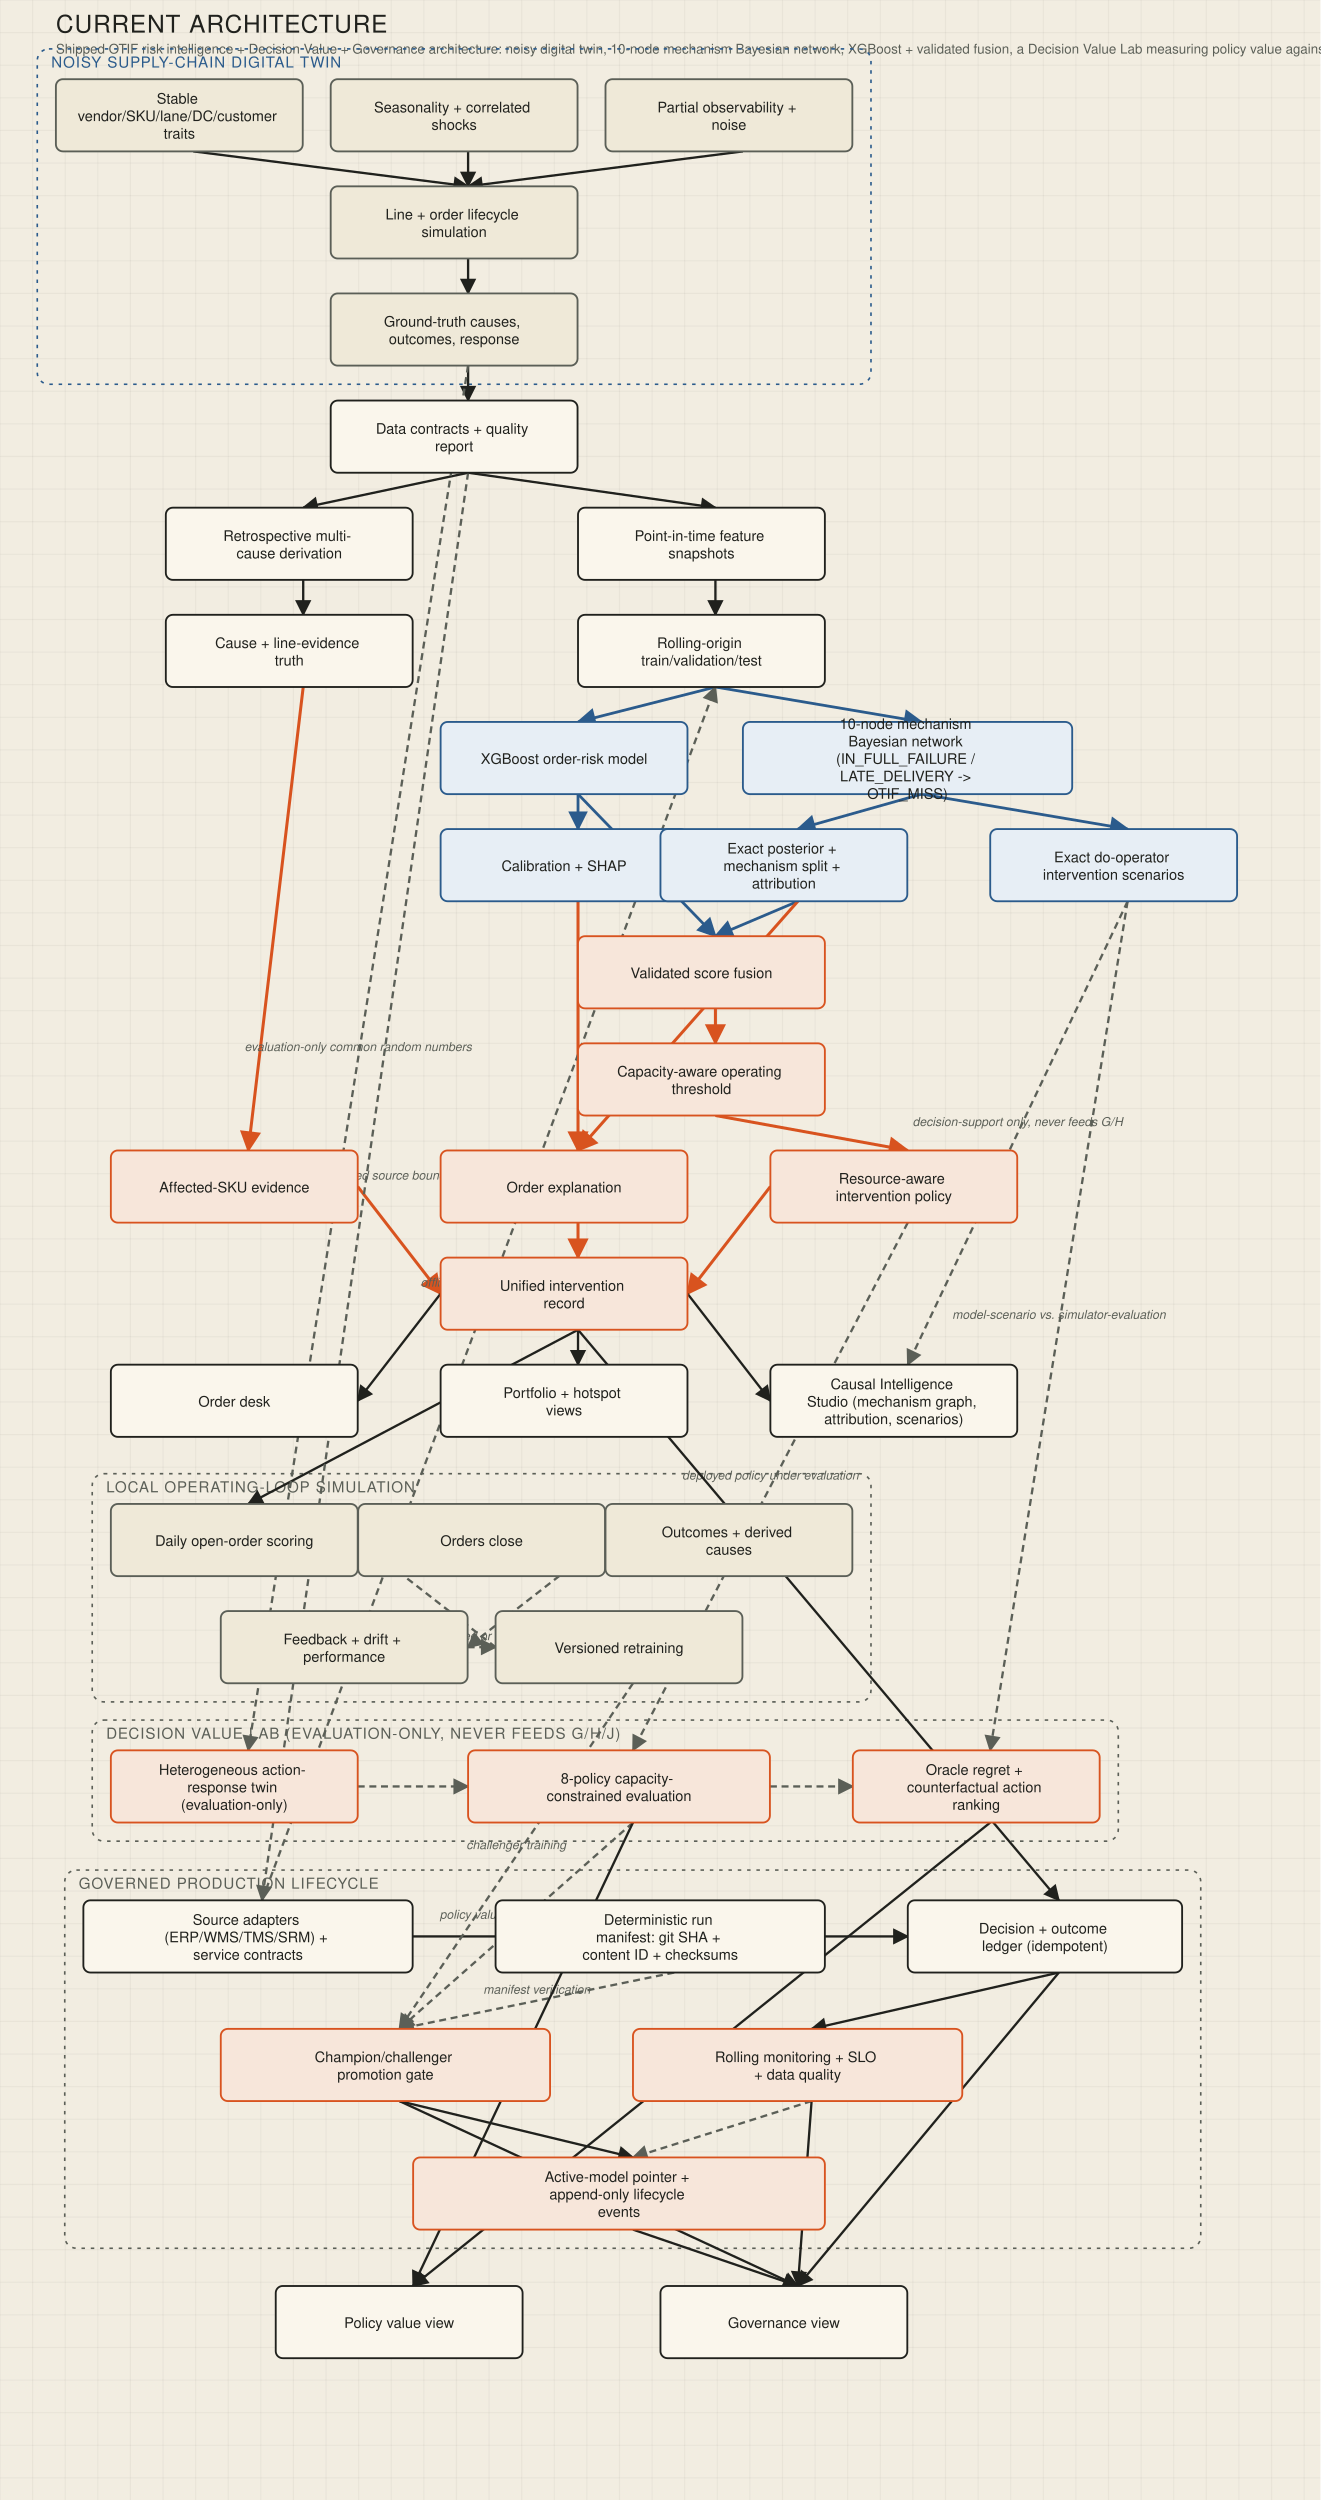
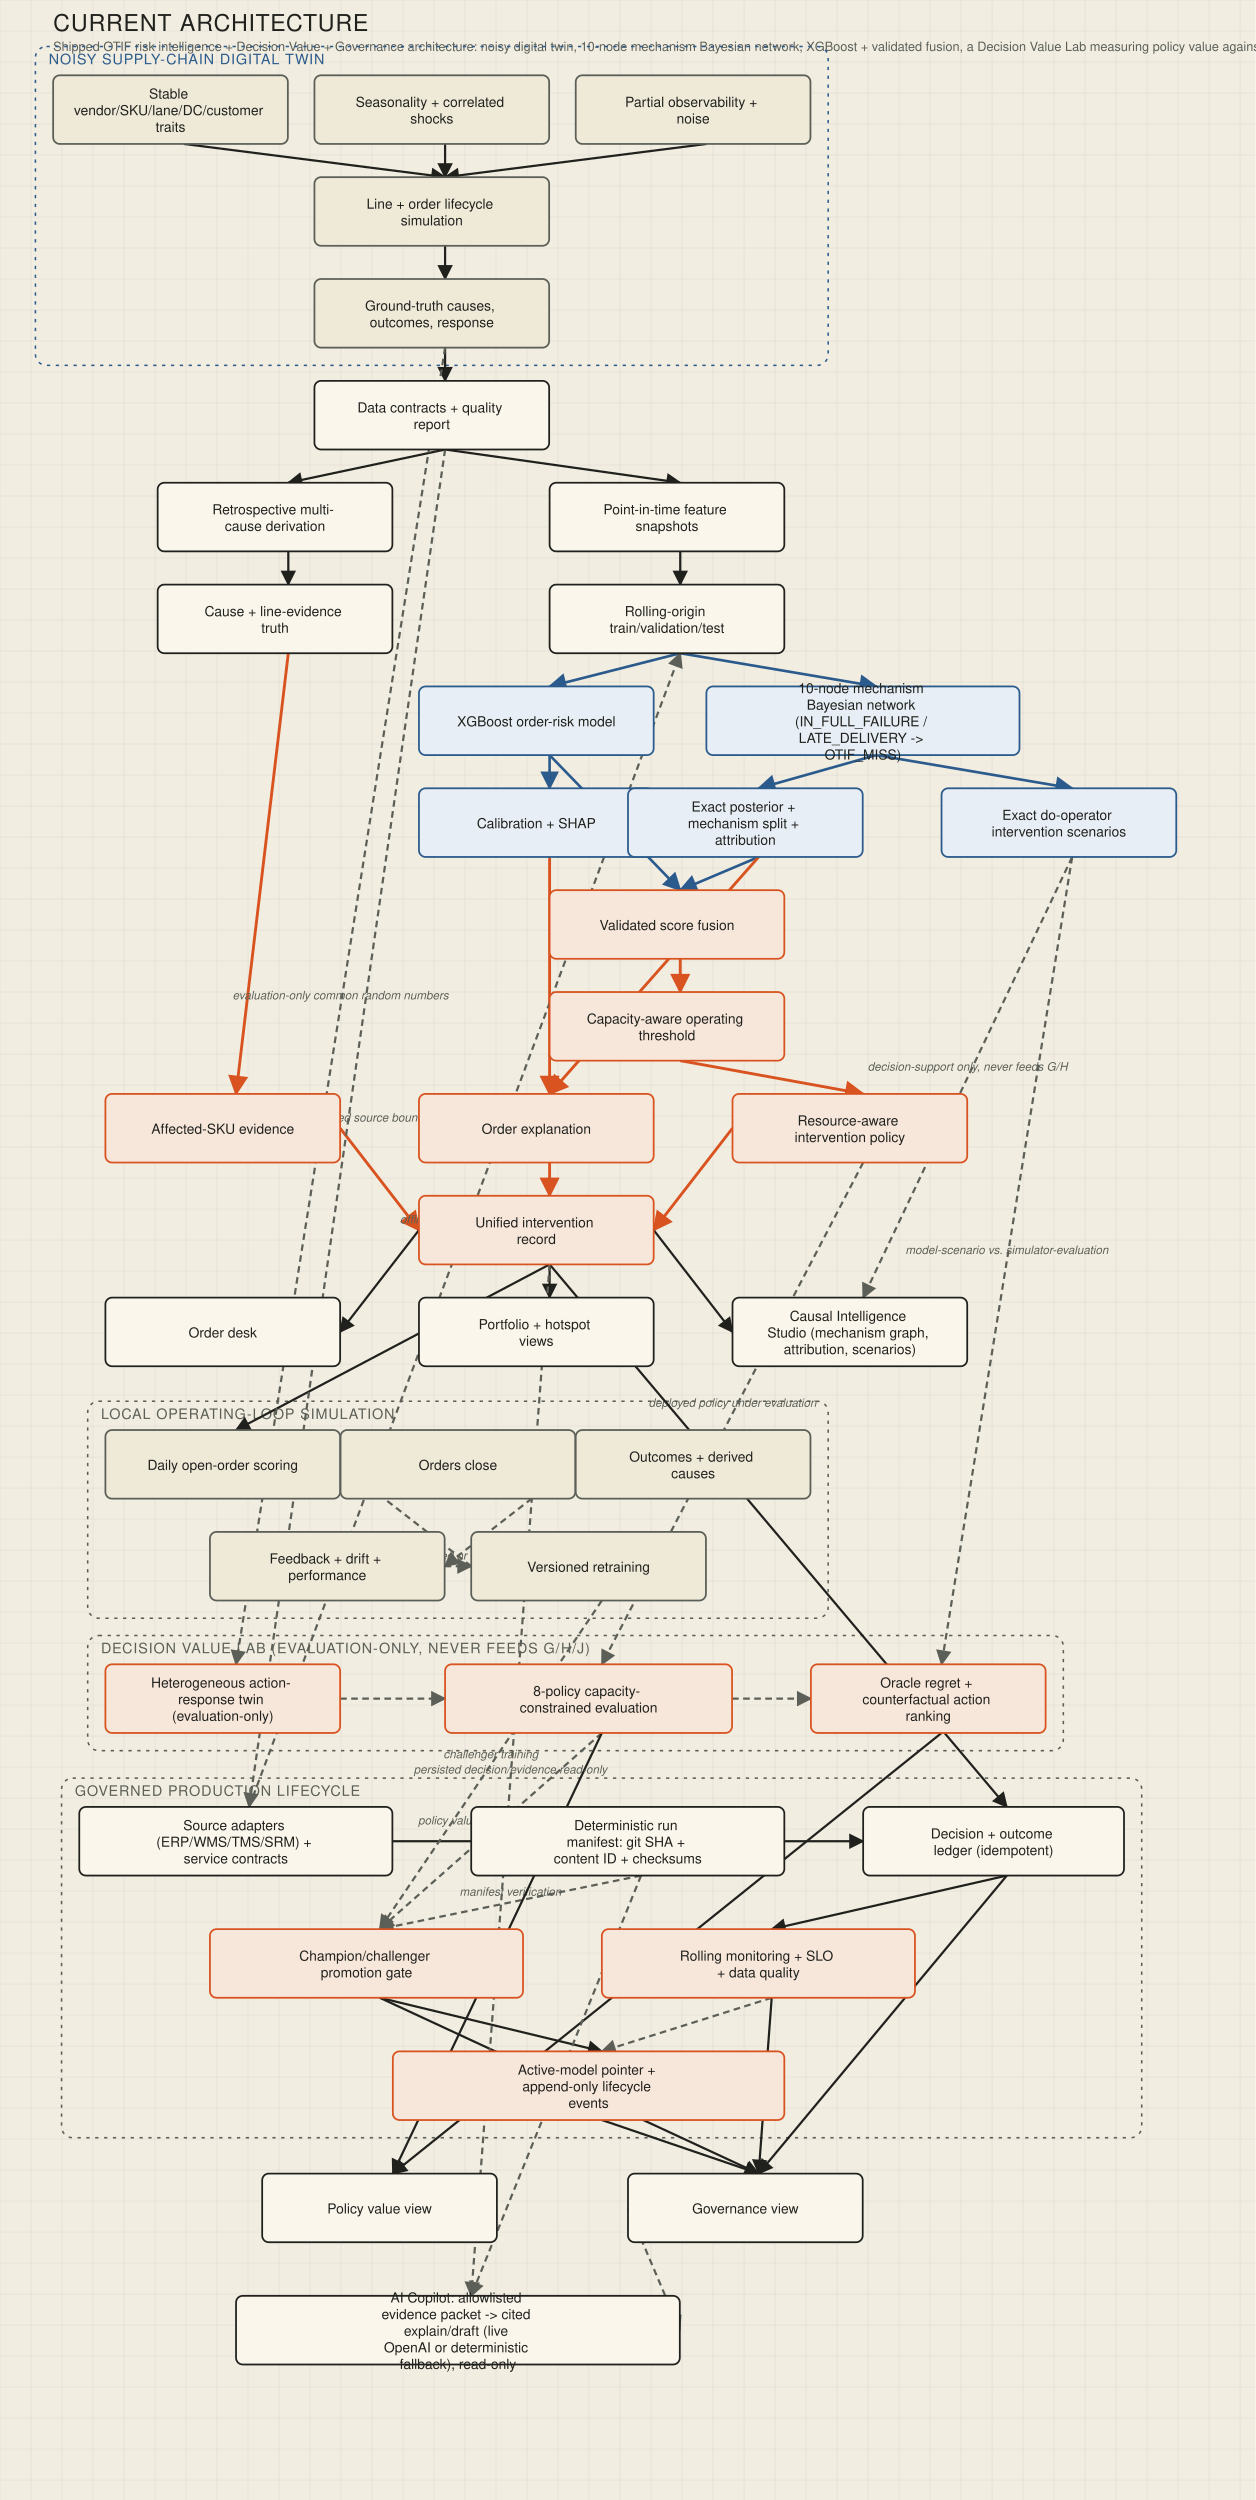
- <svg xmlns="http://www.w3.org/2000/svg" viewBox="0 0 1134 2147" role="img" aria-labelledby="title desc" font-family="IBM Plex Sans, Helvetica, Arial, sans-serif">
+ <svg xmlns="http://www.w3.org/2000/svg" viewBox="0 0 1134 2258" role="img" aria-labelledby="title desc" font-family="IBM Plex Sans, Helvetica, Arial, sans-serif">
  <defs>
    <marker id="arrow-flow" viewBox="0 0 10 10" refX="9" refY="5" markerWidth="7" markerHeight="7" orient="auto-start-reverse">
      <path d="M 0 0 L 10 5 L 0 10 z" fill="#20211d" />
    </marker>
    <marker id="arrow-model" viewBox="0 0 10 10" refX="9" refY="5" markerWidth="7" markerHeight="7" orient="auto-start-reverse">
      <path d="M 0 0 L 10 5 L 0 10 z" fill="#2b5b8c" />
    </marker>
    <marker id="arrow-intervention" viewBox="0 0 10 10" refX="9" refY="5" markerWidth="7" markerHeight="7" orient="auto-start-reverse">
      <path d="M 0 0 L 10 5 L 0 10 z" fill="#d8531f" />
    </marker>
    <marker id="arrow-loop" viewBox="0 0 10 10" refX="9" refY="5" markerWidth="7" markerHeight="7" orient="auto-start-reverse">
      <path d="M 0 0 L 10 5 L 0 10 z" fill="#5b5f57" />
    </marker>
  </defs>
-   <rect x="0" y="0" width="1134" height="2147" fill="#f2ede1" />
+   <rect x="0" y="0" width="1134" height="2258" fill="#f2ede1" />
  <g opacity="0.55">
-     <line x1="0" y1="0" x2="0" y2="2147" stroke="#20211d14" />
-     <line x1="28" y1="0" x2="28" y2="2147" stroke="#20211d14" />
-     <line x1="56" y1="0" x2="56" y2="2147" stroke="#20211d14" />
-     <line x1="84" y1="0" x2="84" y2="2147" stroke="#20211d14" />
-     <line x1="112" y1="0" x2="112" y2="2147" stroke="#20211d14" />
-     <line x1="140" y1="0" x2="140" y2="2147" stroke="#20211d14" />
-     <line x1="168" y1="0" x2="168" y2="2147" stroke="#20211d14" />
-     <line x1="196" y1="0" x2="196" y2="2147" stroke="#20211d14" />
-     <line x1="224" y1="0" x2="224" y2="2147" stroke="#20211d14" />
-     <line x1="252" y1="0" x2="252" y2="2147" stroke="#20211d14" />
-     <line x1="280" y1="0" x2="280" y2="2147" stroke="#20211d14" />
-     <line x1="308" y1="0" x2="308" y2="2147" stroke="#20211d14" />
-     <line x1="336" y1="0" x2="336" y2="2147" stroke="#20211d14" />
-     <line x1="364" y1="0" x2="364" y2="2147" stroke="#20211d14" />
-     <line x1="392" y1="0" x2="392" y2="2147" stroke="#20211d14" />
-     <line x1="420" y1="0" x2="420" y2="2147" stroke="#20211d14" />
-     <line x1="448" y1="0" x2="448" y2="2147" stroke="#20211d14" />
-     <line x1="476" y1="0" x2="476" y2="2147" stroke="#20211d14" />
-     <line x1="504" y1="0" x2="504" y2="2147" stroke="#20211d14" />
-     <line x1="532" y1="0" x2="532" y2="2147" stroke="#20211d14" />
-     <line x1="560" y1="0" x2="560" y2="2147" stroke="#20211d14" />
-     <line x1="588" y1="0" x2="588" y2="2147" stroke="#20211d14" />
-     <line x1="616" y1="0" x2="616" y2="2147" stroke="#20211d14" />
-     <line x1="644" y1="0" x2="644" y2="2147" stroke="#20211d14" />
-     <line x1="672" y1="0" x2="672" y2="2147" stroke="#20211d14" />
-     <line x1="700" y1="0" x2="700" y2="2147" stroke="#20211d14" />
-     <line x1="728" y1="0" x2="728" y2="2147" stroke="#20211d14" />
-     <line x1="756" y1="0" x2="756" y2="2147" stroke="#20211d14" />
-     <line x1="784" y1="0" x2="784" y2="2147" stroke="#20211d14" />
-     <line x1="812" y1="0" x2="812" y2="2147" stroke="#20211d14" />
-     <line x1="840" y1="0" x2="840" y2="2147" stroke="#20211d14" />
-     <line x1="868" y1="0" x2="868" y2="2147" stroke="#20211d14" />
-     <line x1="896" y1="0" x2="896" y2="2147" stroke="#20211d14" />
-     <line x1="924" y1="0" x2="924" y2="2147" stroke="#20211d14" />
-     <line x1="952" y1="0" x2="952" y2="2147" stroke="#20211d14" />
-     <line x1="980" y1="0" x2="980" y2="2147" stroke="#20211d14" />
-     <line x1="1008" y1="0" x2="1008" y2="2147" stroke="#20211d14" />
-     <line x1="1036" y1="0" x2="1036" y2="2147" stroke="#20211d14" />
-     <line x1="1064" y1="0" x2="1064" y2="2147" stroke="#20211d14" />
-     <line x1="1092" y1="0" x2="1092" y2="2147" stroke="#20211d14" />
-     <line x1="1120" y1="0" x2="1120" y2="2147" stroke="#20211d14" />
+     <line x1="0" y1="0" x2="0" y2="2258" stroke="#20211d14" />
+     <line x1="28" y1="0" x2="28" y2="2258" stroke="#20211d14" />
+     <line x1="56" y1="0" x2="56" y2="2258" stroke="#20211d14" />
+     <line x1="84" y1="0" x2="84" y2="2258" stroke="#20211d14" />
+     <line x1="112" y1="0" x2="112" y2="2258" stroke="#20211d14" />
+     <line x1="140" y1="0" x2="140" y2="2258" stroke="#20211d14" />
+     <line x1="168" y1="0" x2="168" y2="2258" stroke="#20211d14" />
+     <line x1="196" y1="0" x2="196" y2="2258" stroke="#20211d14" />
+     <line x1="224" y1="0" x2="224" y2="2258" stroke="#20211d14" />
+     <line x1="252" y1="0" x2="252" y2="2258" stroke="#20211d14" />
+     <line x1="280" y1="0" x2="280" y2="2258" stroke="#20211d14" />
+     <line x1="308" y1="0" x2="308" y2="2258" stroke="#20211d14" />
+     <line x1="336" y1="0" x2="336" y2="2258" stroke="#20211d14" />
+     <line x1="364" y1="0" x2="364" y2="2258" stroke="#20211d14" />
+     <line x1="392" y1="0" x2="392" y2="2258" stroke="#20211d14" />
+     <line x1="420" y1="0" x2="420" y2="2258" stroke="#20211d14" />
+     <line x1="448" y1="0" x2="448" y2="2258" stroke="#20211d14" />
+     <line x1="476" y1="0" x2="476" y2="2258" stroke="#20211d14" />
+     <line x1="504" y1="0" x2="504" y2="2258" stroke="#20211d14" />
+     <line x1="532" y1="0" x2="532" y2="2258" stroke="#20211d14" />
+     <line x1="560" y1="0" x2="560" y2="2258" stroke="#20211d14" />
+     <line x1="588" y1="0" x2="588" y2="2258" stroke="#20211d14" />
+     <line x1="616" y1="0" x2="616" y2="2258" stroke="#20211d14" />
+     <line x1="644" y1="0" x2="644" y2="2258" stroke="#20211d14" />
+     <line x1="672" y1="0" x2="672" y2="2258" stroke="#20211d14" />
+     <line x1="700" y1="0" x2="700" y2="2258" stroke="#20211d14" />
+     <line x1="728" y1="0" x2="728" y2="2258" stroke="#20211d14" />
+     <line x1="756" y1="0" x2="756" y2="2258" stroke="#20211d14" />
+     <line x1="784" y1="0" x2="784" y2="2258" stroke="#20211d14" />
+     <line x1="812" y1="0" x2="812" y2="2258" stroke="#20211d14" />
+     <line x1="840" y1="0" x2="840" y2="2258" stroke="#20211d14" />
+     <line x1="868" y1="0" x2="868" y2="2258" stroke="#20211d14" />
+     <line x1="896" y1="0" x2="896" y2="2258" stroke="#20211d14" />
+     <line x1="924" y1="0" x2="924" y2="2258" stroke="#20211d14" />
+     <line x1="952" y1="0" x2="952" y2="2258" stroke="#20211d14" />
+     <line x1="980" y1="0" x2="980" y2="2258" stroke="#20211d14" />
+     <line x1="1008" y1="0" x2="1008" y2="2258" stroke="#20211d14" />
+     <line x1="1036" y1="0" x2="1036" y2="2258" stroke="#20211d14" />
+     <line x1="1064" y1="0" x2="1064" y2="2258" stroke="#20211d14" />
+     <line x1="1092" y1="0" x2="1092" y2="2258" stroke="#20211d14" />
+     <line x1="1120" y1="0" x2="1120" y2="2258" stroke="#20211d14" />
    <line x1="0" y1="0" x2="1134" y2="0" stroke="#20211d14" />
    <line x1="0" y1="28" x2="1134" y2="28" stroke="#20211d14" />
    <line x1="0" y1="56" x2="1134" y2="56" stroke="#20211d14" />
    <line x1="0" y1="84" x2="1134" y2="84" stroke="#20211d14" />
    <line x1="0" y1="112" x2="1134" y2="112" stroke="#20211d14" />
    <line x1="0" y1="140" x2="1134" y2="140" stroke="#20211d14" />
    <line x1="0" y1="168" x2="1134" y2="168" stroke="#20211d14" />
    <line x1="0" y1="196" x2="1134" y2="196" stroke="#20211d14" />
    <line x1="0" y1="224" x2="1134" y2="224" stroke="#20211d14" />
    <line x1="0" y1="252" x2="1134" y2="252" stroke="#20211d14" />
    <line x1="0" y1="280" x2="1134" y2="280" stroke="#20211d14" />
    <line x1="0" y1="308" x2="1134" y2="308" stroke="#20211d14" />
    <line x1="0" y1="336" x2="1134" y2="336" stroke="#20211d14" />
    <line x1="0" y1="364" x2="1134" y2="364" stroke="#20211d14" />
    <line x1="0" y1="392" x2="1134" y2="392" stroke="#20211d14" />
    <line x1="0" y1="420" x2="1134" y2="420" stroke="#20211d14" />
    <line x1="0" y1="448" x2="1134" y2="448" stroke="#20211d14" />
    <line x1="0" y1="476" x2="1134" y2="476" stroke="#20211d14" />
    <line x1="0" y1="504" x2="1134" y2="504" stroke="#20211d14" />
    <line x1="0" y1="532" x2="1134" y2="532" stroke="#20211d14" />
    <line x1="0" y1="560" x2="1134" y2="560" stroke="#20211d14" />
    <line x1="0" y1="588" x2="1134" y2="588" stroke="#20211d14" />
    <line x1="0" y1="616" x2="1134" y2="616" stroke="#20211d14" />
    <line x1="0" y1="644" x2="1134" y2="644" stroke="#20211d14" />
    <line x1="0" y1="672" x2="1134" y2="672" stroke="#20211d14" />
    <line x1="0" y1="700" x2="1134" y2="700" stroke="#20211d14" />
    <line x1="0" y1="728" x2="1134" y2="728" stroke="#20211d14" />
    <line x1="0" y1="756" x2="1134" y2="756" stroke="#20211d14" />
    <line x1="0" y1="784" x2="1134" y2="784" stroke="#20211d14" />
    <line x1="0" y1="812" x2="1134" y2="812" stroke="#20211d14" />
    <line x1="0" y1="840" x2="1134" y2="840" stroke="#20211d14" />
    <line x1="0" y1="868" x2="1134" y2="868" stroke="#20211d14" />
    <line x1="0" y1="896" x2="1134" y2="896" stroke="#20211d14" />
    <line x1="0" y1="924" x2="1134" y2="924" stroke="#20211d14" />
    <line x1="0" y1="952" x2="1134" y2="952" stroke="#20211d14" />
    <line x1="0" y1="980" x2="1134" y2="980" stroke="#20211d14" />
    <line x1="0" y1="1008" x2="1134" y2="1008" stroke="#20211d14" />
    <line x1="0" y1="1036" x2="1134" y2="1036" stroke="#20211d14" />
    <line x1="0" y1="1064" x2="1134" y2="1064" stroke="#20211d14" />
    <line x1="0" y1="1092" x2="1134" y2="1092" stroke="#20211d14" />
    <line x1="0" y1="1120" x2="1134" y2="1120" stroke="#20211d14" />
    <line x1="0" y1="1148" x2="1134" y2="1148" stroke="#20211d14" />
    <line x1="0" y1="1176" x2="1134" y2="1176" stroke="#20211d14" />
    <line x1="0" y1="1204" x2="1134" y2="1204" stroke="#20211d14" />
    <line x1="0" y1="1232" x2="1134" y2="1232" stroke="#20211d14" />
    <line x1="0" y1="1260" x2="1134" y2="1260" stroke="#20211d14" />
    <line x1="0" y1="1288" x2="1134" y2="1288" stroke="#20211d14" />
    <line x1="0" y1="1316" x2="1134" y2="1316" stroke="#20211d14" />
    <line x1="0" y1="1344" x2="1134" y2="1344" stroke="#20211d14" />
    <line x1="0" y1="1372" x2="1134" y2="1372" stroke="#20211d14" />
    <line x1="0" y1="1400" x2="1134" y2="1400" stroke="#20211d14" />
    <line x1="0" y1="1428" x2="1134" y2="1428" stroke="#20211d14" />
    <line x1="0" y1="1456" x2="1134" y2="1456" stroke="#20211d14" />
    <line x1="0" y1="1484" x2="1134" y2="1484" stroke="#20211d14" />
    <line x1="0" y1="1512" x2="1134" y2="1512" stroke="#20211d14" />
    <line x1="0" y1="1540" x2="1134" y2="1540" stroke="#20211d14" />
    <line x1="0" y1="1568" x2="1134" y2="1568" stroke="#20211d14" />
    <line x1="0" y1="1596" x2="1134" y2="1596" stroke="#20211d14" />
    <line x1="0" y1="1624" x2="1134" y2="1624" stroke="#20211d14" />
    <line x1="0" y1="1652" x2="1134" y2="1652" stroke="#20211d14" />
    <line x1="0" y1="1680" x2="1134" y2="1680" stroke="#20211d14" />
    <line x1="0" y1="1708" x2="1134" y2="1708" stroke="#20211d14" />
    <line x1="0" y1="1736" x2="1134" y2="1736" stroke="#20211d14" />
    <line x1="0" y1="1764" x2="1134" y2="1764" stroke="#20211d14" />
    <line x1="0" y1="1792" x2="1134" y2="1792" stroke="#20211d14" />
    <line x1="0" y1="1820" x2="1134" y2="1820" stroke="#20211d14" />
    <line x1="0" y1="1848" x2="1134" y2="1848" stroke="#20211d14" />
    <line x1="0" y1="1876" x2="1134" y2="1876" stroke="#20211d14" />
    <line x1="0" y1="1904" x2="1134" y2="1904" stroke="#20211d14" />
    <line x1="0" y1="1932" x2="1134" y2="1932" stroke="#20211d14" />
    <line x1="0" y1="1960" x2="1134" y2="1960" stroke="#20211d14" />
    <line x1="0" y1="1988" x2="1134" y2="1988" stroke="#20211d14" />
    <line x1="0" y1="2016" x2="1134" y2="2016" stroke="#20211d14" />
    <line x1="0" y1="2044" x2="1134" y2="2044" stroke="#20211d14" />
    <line x1="0" y1="2072" x2="1134" y2="2072" stroke="#20211d14" />
    <line x1="0" y1="2100" x2="1134" y2="2100" stroke="#20211d14" />
    <line x1="0" y1="2128" x2="1134" y2="2128" stroke="#20211d14" />
+     <line x1="0" y1="2156" x2="1134" y2="2156" stroke="#20211d14" />
+     <line x1="0" y1="2184" x2="1134" y2="2184" stroke="#20211d14" />
+     <line x1="0" y1="2212" x2="1134" y2="2212" stroke="#20211d14" />
+     <line x1="0" y1="2240" x2="1134" y2="2240" stroke="#20211d14" />
  </g>
  <text x="48" y="28" font-family="Barlow Condensed, Helvetica, Arial, sans-serif" font-size="21" letter-spacing="0.04em" fill="#20211d">CURRENT ARCHITECTURE</text>
-   <text x="48" y="46" font-size="11.5" fill="#5b5f57">Shipped OTIF risk intelligence + Decision Value + Governance architecture: noisy digital twin, 10-node mechanism Bayesian network, XGBoost + validated fusion, a Decision Value Lab measuring policy value against baselines and an evaluation-only oracle, and a governed production lifecycle (manifests, adapters/service contracts, decision ledger, champion/challenger promotion).</text>
+   <text x="48" y="46" font-size="11.5" fill="#5b5f57">Shipped OTIF risk intelligence + Decision Value + Governance architecture: noisy digital twin, 10-node mechanism Bayesian network, XGBoost + validated fusion, a Decision Value Lab measuring policy value against baselines and an evaluation-only oracle, a governed production lifecycle (manifests, adapters/service contracts, decision ledger, champion/challenger promotion), and a read-only, cited AI Copilot that explains/drafts but never decides.</text>
  <g transform="translate(0, 20)">
    <g class="band">
      <rect x="32.0" y="22.0" width="716.0" height="288.0" rx="10" fill="none" stroke="#2b5b8c" stroke-width="1.4" stroke-dasharray="3,5" />
      <text x="44.0" y="38.0" font-family="Barlow Condensed, Helvetica, Arial, sans-serif" font-size="13" letter-spacing="0.06em" fill="#2b5b8c">NOISY SUPPLY-CHAIN DIGITAL TWIN</text>
    </g>
    <g class="band">
      <rect x="79.2" y="1245.6" width="668.8" height="196.0" rx="10" fill="none" stroke="#5b5f57" stroke-width="1.4" stroke-dasharray="3,5" />
      <text x="91.2" y="1261.6" font-family="Barlow Condensed, Helvetica, Arial, sans-serif" font-size="13" letter-spacing="0.06em" fill="#5b5f57">LOCAL OPERATING-LOOP SIMULATION</text>
    </g>
    <g class="band">
      <rect x="79.2" y="1457.2" width="881.2" height="104.0" rx="10" fill="none" stroke="#5b5f57" stroke-width="1.4" stroke-dasharray="3,5" />
      <text x="91.2" y="1473.2" font-family="Barlow Condensed, Helvetica, Arial, sans-serif" font-size="13" letter-spacing="0.06em" fill="#5b5f57">DECISION VALUE LAB (EVALUATION-ONLY, NEVER FEEDS G/H/J)</text>
    </g>
    <g class="band">
      <rect x="55.6" y="1586.0" width="975.6" height="324.8" rx="10" fill="none" stroke="#5b5f57" stroke-width="1.4" stroke-dasharray="3,5" />
      <text x="67.6" y="1602.0" font-family="Barlow Condensed, Helvetica, Arial, sans-serif" font-size="13" letter-spacing="0.06em" fill="#5b5f57">GOVERNED PRODUCTION LIFECYCLE</text>
    </g>
    <path d="M 166.0 110.0 L 402.0 140.0" stroke="#20211d" stroke-width="2" fill="none" marker-end="url(#arrow-flow)" />
    <path d="M 402.0 110.0 L 402.0 140.0" stroke="#20211d" stroke-width="2" fill="none" marker-end="url(#arrow-flow)" />
    <path d="M 638.0 110.0 L 402.0 140.0" stroke="#20211d" stroke-width="2" fill="none" marker-end="url(#arrow-flow)" />
    <path d="M 402.0 202.0 L 402.0 232.0" stroke="#20211d" stroke-width="2" fill="none" marker-end="url(#arrow-flow)" />
    <path d="M 402.0 294.0 L 402.0 324.0" stroke="#20211d" stroke-width="2" fill="none" marker-end="url(#arrow-flow)" />
    <path d="M 402.0 386.0 L 260.4 416.0" stroke="#20211d" stroke-width="2" fill="none" marker-end="url(#arrow-flow)" />
    <path d="M 402.0 386.0 L 614.4 416.0" stroke="#20211d" stroke-width="2" fill="none" marker-end="url(#arrow-flow)" />
    <path d="M 260.4 478.0 L 260.4 508.0" stroke="#20211d" stroke-width="2" fill="none" marker-end="url(#arrow-flow)" />
    <path d="M 614.4 478.0 L 614.4 508.0" stroke="#20211d" stroke-width="2" fill="none" marker-end="url(#arrow-flow)" />
    <path d="M 614.4 570.0 L 496.4 600.0" stroke="#2b5b8c" stroke-width="2.4" fill="none" marker-end="url(#arrow-model)" />
    <path d="M 496.4 662.0 L 496.4 692.0" stroke="#2b5b8c" stroke-width="2.4" fill="none" marker-end="url(#arrow-model)" />
    <path d="M 614.4 570.0 L 791.4 600.0" stroke="#2b5b8c" stroke-width="2.4" fill="none" marker-end="url(#arrow-model)" />
    <path d="M 791.4 662.0 L 685.2 692.0" stroke="#2b5b8c" stroke-width="2.4" fill="none" marker-end="url(#arrow-model)" />
    <path d="M 791.4 662.0 L 968.4 692.0" stroke="#2b5b8c" stroke-width="2.4" fill="none" marker-end="url(#arrow-model)" />
    <path d="M 496.4 662.0 L 614.4 784.0" stroke="#2b5b8c" stroke-width="2.4" fill="none" marker-end="url(#arrow-model)" />
    <path d="M 685.2 754.0 L 614.4 784.0" stroke="#2b5b8c" stroke-width="2.4" fill="none" marker-end="url(#arrow-model)" />
    <path d="M 614.4 846.0 L 614.4 876.0" stroke="#d8531f" stroke-width="2.6" fill="none" marker-end="url(#arrow-intervention)" />
    <path d="M 260.4 570.0 L 213.2 968.0" stroke="#d8531f" stroke-width="2.6" fill="none" marker-end="url(#arrow-intervention)" />
    <path d="M 496.4 754.0 L 496.4 968.0" stroke="#d8531f" stroke-width="2.6" fill="none" marker-end="url(#arrow-intervention)" />
    <path d="M 685.2 754.0 L 496.4 968.0" stroke="#d8531f" stroke-width="2.6" fill="none" marker-end="url(#arrow-intervention)" />
    <path d="M 614.4 938.0 L 779.6 968.0" stroke="#d8531f" stroke-width="2.6" fill="none" marker-end="url(#arrow-intervention)" />
    <path d="M 307.2 999.0 L 378.4 1091.0" stroke="#d8531f" stroke-width="2.6" fill="none" marker-end="url(#arrow-intervention)" />
    <path d="M 496.4 1030.0 L 496.4 1060.0" stroke="#d8531f" stroke-width="2.6" fill="none" marker-end="url(#arrow-intervention)" />
    <path d="M 661.6 999.0 L 590.4 1091.0" stroke="#d8531f" stroke-width="2.6" fill="none" marker-end="url(#arrow-intervention)" />
    <path d="M 378.4 1091.0 L 307.2 1183.0" stroke="#20211d" stroke-width="2" fill="none" marker-end="url(#arrow-flow)" />
    <path d="M 496.4 1122.0 L 496.4 1152.0" stroke="#20211d" stroke-width="2" fill="none" marker-end="url(#arrow-flow)" />
    <path d="M 590.4 1091.0 L 661.6 1183.0" stroke="#20211d" stroke-width="2" fill="none" marker-end="url(#arrow-flow)" />
    <path d="M 968.4 754.0 L 779.6 1152.0" stroke="#5b5f57" stroke-width="2" fill="none" marker-end="url(#arrow-loop)" stroke-dasharray="6,4" />
    <text x="874.0" y="947.0" text-anchor="middle" font-family="IBM Plex Sans, Helvetica, Arial, sans-serif" font-size="10.5" font-style="italic" fill="#5b5f57">decision-support only, never feeds G/H</text>
    <path d="M 496.4 1122.0 L 213.2 1271.6" stroke="#20211d" stroke-width="2" fill="none" marker-end="url(#arrow-flow)" />
    <path d="M 307.2 1302.6 L 307.6 1302.6" stroke="#5b5f57" stroke-width="2" fill="none" marker-end="url(#arrow-loop)" stroke-dasharray="6,4" />
    <path d="M 519.6 1302.6 L 520.0 1302.6" stroke="#5b5f57" stroke-width="2" fill="none" marker-end="url(#arrow-loop)" stroke-dasharray="6,4" />
    <path d="M 520.0 1302.6 L 401.6 1394.6" stroke="#5b5f57" stroke-width="2" fill="none" marker-end="url(#arrow-loop)" stroke-dasharray="6,4" />
    <path d="M 401.6 1394.6 L 425.6 1394.6" stroke="#5b5f57" stroke-width="2" fill="none" marker-end="url(#arrow-loop)" stroke-dasharray="6,4" />
    <text x="413.6" y="1388.6" text-anchor="middle" font-family="IBM Plex Sans, Helvetica, Arial, sans-serif" font-size="10.5" font-style="italic" fill="#5b5f57">scheduled or triggered</text>
    <path d="M 425.6 1394.6 L 307.2 1302.6" stroke="#5b5f57" stroke-width="2" fill="none" marker-end="url(#arrow-loop)" stroke-dasharray="6,4" />
    <path d="M 402.0 294.0 L 213.2 1483.2" stroke="#5b5f57" stroke-width="2" fill="none" marker-end="url(#arrow-loop)" stroke-dasharray="6,4" />
    <text x="307.6" y="882.6" text-anchor="middle" font-family="IBM Plex Sans, Helvetica, Arial, sans-serif" font-size="10.5" font-style="italic" fill="#5b5f57">evaluation-only common random numbers</text>
    <path d="M 779.6 1030.0 L 543.6 1483.2" stroke="#5b5f57" stroke-width="2" fill="none" marker-end="url(#arrow-loop)" stroke-dasharray="6,4" />
    <text x="661.6" y="1250.6" text-anchor="middle" font-family="IBM Plex Sans, Helvetica, Arial, sans-serif" font-size="10.5" font-style="italic" fill="#5b5f57">deployed policy under evaluation</text>
    <path d="M 307.2 1514.2 L 402.0 1514.2" stroke="#5b5f57" stroke-width="2" fill="none" marker-end="url(#arrow-loop)" stroke-dasharray="6,4" />
    <path d="M 968.4 754.0 L 850.4 1483.2" stroke="#5b5f57" stroke-width="2" fill="none" marker-end="url(#arrow-loop)" stroke-dasharray="6,4" />
    <text x="909.4" y="1112.6" text-anchor="middle" font-family="IBM Plex Sans, Helvetica, Arial, sans-serif" font-size="10.5" font-style="italic" fill="#5b5f57">model-scenario vs. simulator-evaluation</text>
    <path d="M 661.2 1514.2 L 732.4 1514.2" stroke="#5b5f57" stroke-width="2" fill="none" marker-end="url(#arrow-loop)" stroke-dasharray="6,4" />
    <path d="M 402.0 386.0 L 225.0 1612.0" stroke="#5b5f57" stroke-width="2" fill="none" marker-end="url(#arrow-loop)" stroke-dasharray="6,4" />
    <text x="313.5" y="993.0" text-anchor="middle" font-family="IBM Plex Sans, Helvetica, Arial, sans-serif" font-size="10.5" font-style="italic" fill="#5b5f57">production-shaped source boundary</text>
    <path d="M 225.0 1612.0 L 614.4 570.0" stroke="#5b5f57" stroke-width="2" fill="none" marker-end="url(#arrow-loop)" stroke-dasharray="6,4" />
    <text x="419.7" y="1085.0" text-anchor="middle" font-family="IBM Plex Sans, Helvetica, Arial, sans-serif" font-size="10.5" font-style="italic" fill="#5b5f57">offline/batch parity-tested</text>
    <path d="M 496.4 1122.0 L 909.4 1612.0" stroke="#20211d" stroke-width="2" fill="none" marker-end="url(#arrow-flow)" />
    <path d="M 354.4 1643.0 L 779.6 1643.0" stroke="#20211d" stroke-width="2" fill="none" marker-end="url(#arrow-flow)" />
    <path d="M 543.6 1425.6 L 343.0 1722.4" stroke="#5b5f57" stroke-width="2" fill="none" marker-end="url(#arrow-loop)" stroke-dasharray="6,4" />
    <text x="443.3" y="1568.0" text-anchor="middle" font-family="IBM Plex Sans, Helvetica, Arial, sans-serif" font-size="10.5" font-style="italic" fill="#5b5f57">challenger training</text>
    <path d="M 543.6 1545.2 L 343.0 1722.4" stroke="#5b5f57" stroke-width="2" fill="none" marker-end="url(#arrow-loop)" stroke-dasharray="6,4" />
    <text x="443.3" y="1627.8" text-anchor="middle" font-family="IBM Plex Sans, Helvetica, Arial, sans-serif" font-size="10.5" font-style="italic" fill="#5b5f57">policy value at 50% capacity</text>
    <path d="M 579.0 1674.0 L 343.0 1722.4" stroke="#5b5f57" stroke-width="2" fill="none" marker-end="url(#arrow-loop)" stroke-dasharray="6,4" />
    <text x="461.0" y="1692.2" text-anchor="middle" font-family="IBM Plex Sans, Helvetica, Arial, sans-serif" font-size="10.5" font-style="italic" fill="#5b5f57">manifest verification</text>
    <path d="M 343.0 1784.4 L 543.6 1832.8" stroke="#20211d" stroke-width="2" fill="none" marker-end="url(#arrow-flow)" />
    <path d="M 909.4 1674.0 L 697.0 1722.4" stroke="#20211d" stroke-width="2" fill="none" marker-end="url(#arrow-flow)" />
    <path d="M 697.0 1784.4 L 543.6 1832.8" stroke="#5b5f57" stroke-width="2" fill="none" marker-end="url(#arrow-loop)" stroke-dasharray="6,4" />
    <path d="M 543.6 1894.8 L 685.2 1943.2" stroke="#20211d" stroke-width="2" fill="none" marker-end="url(#arrow-flow)" />
    <path d="M 343.0 1784.4 L 685.2 1943.2" stroke="#20211d" stroke-width="2" fill="none" marker-end="url(#arrow-flow)" />
    <path d="M 909.4 1674.0 L 685.2 1943.2" stroke="#20211d" stroke-width="2" fill="none" marker-end="url(#arrow-flow)" />
    <path d="M 697.0 1784.4 L 685.2 1943.2" stroke="#20211d" stroke-width="2" fill="none" marker-end="url(#arrow-flow)" />
    <path d="M 543.6 1545.2 L 354.8 1943.2" stroke="#20211d" stroke-width="2" fill="none" marker-end="url(#arrow-flow)" />
    <path d="M 850.4 1545.2 L 354.8 1943.2" stroke="#20211d" stroke-width="2" fill="none" marker-end="url(#arrow-flow)" />
+     <path d="M 496.4 1122.0 L 425.6 2053.6" stroke="#5b5f57" stroke-width="2" fill="none" marker-end="url(#arrow-loop)" stroke-dasharray="6,4" />
+     <text x="461.0" y="1581.8" text-anchor="middle" font-family="IBM Plex Sans, Helvetica, Arial, sans-serif" font-size="10.5" font-style="italic" fill="#5b5f57">persisted decision/evidence read-only</text>
+     <path d="M 579.0 1674.0 L 425.6 2053.6" stroke="#5b5f57" stroke-width="2" fill="none" marker-end="url(#arrow-loop)" stroke-dasharray="6,4" />
+     <text x="502.3" y="1857.8" text-anchor="middle" font-family="IBM Plex Sans, Helvetica, Arial, sans-serif" font-size="10.5" font-style="italic" fill="#5b5f57">model/policy/manifest versions</text>
+     <path d="M 567.2 1974.2 L 614.0 2084.6" stroke="#5b5f57" stroke-width="2" fill="none" marker-end="url(#arrow-loop)" stroke-dasharray="6,4" />
    <g class="node node-loop">
      <rect x="48.0" y="48.0" width="212.0" height="62.0" rx="6" fill="#efe9d8" stroke="#5b5f57" stroke-width="1.6" />
      <text text-anchor="middle" font-family="IBM Plex Sans, Helvetica, Arial, sans-serif" font-size="12.5" fill="#20211d">
        <tspan x="154.0" y="69.0">Stable</tspan>
        <tspan x="154.0" y="84.0">vendor/SKU/lane/DC/customer</tspan>
        <tspan x="154.0" y="99.0">traits</tspan>
      </text>
    </g>
    <g class="node node-loop">
      <rect x="284.0" y="48.0" width="212.0" height="62.0" rx="6" fill="#efe9d8" stroke="#5b5f57" stroke-width="1.6" />
      <text text-anchor="middle" font-family="IBM Plex Sans, Helvetica, Arial, sans-serif" font-size="12.5" fill="#20211d">
        <tspan x="390.0" y="76.5">Seasonality + correlated</tspan>
        <tspan x="390.0" y="91.5">shocks</tspan>
      </text>
    </g>
    <g class="node node-loop">
      <rect x="520.0" y="48.0" width="212.0" height="62.0" rx="6" fill="#efe9d8" stroke="#5b5f57" stroke-width="1.6" />
      <text text-anchor="middle" font-family="IBM Plex Sans, Helvetica, Arial, sans-serif" font-size="12.5" fill="#20211d">
        <tspan x="626.0" y="76.5">Partial observability +</tspan>
        <tspan x="626.0" y="91.5">noise</tspan>
      </text>
    </g>
    <g class="node node-loop">
      <rect x="284.0" y="140.0" width="212.0" height="62.0" rx="6" fill="#efe9d8" stroke="#5b5f57" stroke-width="1.6" />
      <text text-anchor="middle" font-family="IBM Plex Sans, Helvetica, Arial, sans-serif" font-size="12.5" fill="#20211d">
        <tspan x="390.0" y="168.5">Line + order lifecycle</tspan>
        <tspan x="390.0" y="183.5">simulation</tspan>
      </text>
    </g>
    <g class="node node-loop">
      <rect x="284.0" y="232.0" width="212.0" height="62.0" rx="6" fill="#efe9d8" stroke="#5b5f57" stroke-width="1.6" />
      <text text-anchor="middle" font-family="IBM Plex Sans, Helvetica, Arial, sans-serif" font-size="12.5" fill="#20211d">
        <tspan x="390.0" y="260.5">Ground-truth causes,</tspan>
        <tspan x="390.0" y="275.5">outcomes, response</tspan>
      </text>
    </g>
    <g class="node node-data">
      <rect x="284.0" y="324.0" width="212.0" height="62.0" rx="6" fill="#faf6ec" stroke="#20211d" stroke-width="1.6" />
      <text text-anchor="middle" font-family="IBM Plex Sans, Helvetica, Arial, sans-serif" font-size="12.5" fill="#20211d">
        <tspan x="390.0" y="352.5">Data contracts + quality</tspan>
        <tspan x="390.0" y="367.5">report</tspan>
      </text>
    </g>
    <g class="node node-data">
      <rect x="142.4" y="416.0" width="212.0" height="62.0" rx="6" fill="#faf6ec" stroke="#20211d" stroke-width="1.6" />
      <text text-anchor="middle" font-family="IBM Plex Sans, Helvetica, Arial, sans-serif" font-size="12.5" fill="#20211d">
        <tspan x="248.4" y="444.5">Retrospective multi-</tspan>
        <tspan x="248.4" y="459.5">cause derivation</tspan>
      </text>
    </g>
    <g class="node node-data">
      <rect x="496.4" y="416.0" width="212.0" height="62.0" rx="6" fill="#faf6ec" stroke="#20211d" stroke-width="1.6" />
      <text text-anchor="middle" font-family="IBM Plex Sans, Helvetica, Arial, sans-serif" font-size="12.5" fill="#20211d">
        <tspan x="602.4" y="444.5">Point-in-time feature</tspan>
        <tspan x="602.4" y="459.5">snapshots</tspan>
      </text>
    </g>
    <g class="node node-data">
      <rect x="142.4" y="508.0" width="212.0" height="62.0" rx="6" fill="#faf6ec" stroke="#20211d" stroke-width="1.6" />
      <text text-anchor="middle" font-family="IBM Plex Sans, Helvetica, Arial, sans-serif" font-size="12.5" fill="#20211d">
        <tspan x="248.4" y="536.5">Cause + line-evidence</tspan>
        <tspan x="248.4" y="551.5">truth</tspan>
      </text>
    </g>
    <g class="node node-data">
      <rect x="496.4" y="508.0" width="212.0" height="62.0" rx="6" fill="#faf6ec" stroke="#20211d" stroke-width="1.6" />
      <text text-anchor="middle" font-family="IBM Plex Sans, Helvetica, Arial, sans-serif" font-size="12.5" fill="#20211d">
        <tspan x="602.4" y="536.5">Rolling-origin</tspan>
        <tspan x="602.4" y="551.5">train/validation/test</tspan>
      </text>
    </g>
    <g class="node node-model">
      <rect x="378.4" y="600.0" width="212.0" height="62.0" rx="6" fill="#e7eef5" stroke="#2b5b8c" stroke-width="1.6" />
      <text text-anchor="middle" font-family="IBM Plex Sans, Helvetica, Arial, sans-serif" font-size="12.5" fill="#20211d">
        <tspan x="484.4" y="636.0">XGBoost order-risk model</tspan>
      </text>
    </g>
    <g class="node node-model">
      <rect x="638.0" y="600.0" width="282.8" height="62.0" rx="6" fill="#e7eef5" stroke="#2b5b8c" stroke-width="1.6" />
      <text text-anchor="middle" font-family="IBM Plex Sans, Helvetica, Arial, sans-serif" font-size="12.5" fill="#20211d">
        <tspan x="779.4" y="606.0">10-node mechanism</tspan>
        <tspan x="779.4" y="621.0">Bayesian network</tspan>
        <tspan x="779.4" y="636.0">(IN_FULL_FAILURE /</tspan>
        <tspan x="779.4" y="651.0">LATE_DELIVERY -&gt;</tspan>
        <tspan x="779.4" y="666.0">OTIF_MISS)</tspan>
      </text>
    </g>
    <g class="node node-model">
      <rect x="378.4" y="692.0" width="212.0" height="62.0" rx="6" fill="#e7eef5" stroke="#2b5b8c" stroke-width="1.6" />
      <text text-anchor="middle" font-family="IBM Plex Sans, Helvetica, Arial, sans-serif" font-size="12.5" fill="#20211d">
        <tspan x="484.4" y="728.0">Calibration + SHAP</tspan>
      </text>
    </g>
    <g class="node node-model">
      <rect x="567.2" y="692.0" width="212.0" height="62.0" rx="6" fill="#e7eef5" stroke="#2b5b8c" stroke-width="1.6" />
      <text text-anchor="middle" font-family="IBM Plex Sans, Helvetica, Arial, sans-serif" font-size="12.5" fill="#20211d">
        <tspan x="673.2" y="713.0">Exact posterior +</tspan>
        <tspan x="673.2" y="728.0">mechanism split +</tspan>
        <tspan x="673.2" y="743.0">attribution</tspan>
      </text>
    </g>
    <g class="node node-model">
      <rect x="850.4" y="692.0" width="212.0" height="62.0" rx="6" fill="#e7eef5" stroke="#2b5b8c" stroke-width="1.6" />
      <text text-anchor="middle" font-family="IBM Plex Sans, Helvetica, Arial, sans-serif" font-size="12.5" fill="#20211d">
        <tspan x="956.4" y="720.5">Exact do-operator</tspan>
        <tspan x="956.4" y="735.5">intervention scenarios</tspan>
      </text>
    </g>
    <g class="node node-decision">
      <rect x="496.4" y="784.0" width="212.0" height="62.0" rx="6" fill="#f7e6da" stroke="#d8531f" stroke-width="1.6" />
      <text text-anchor="middle" font-family="IBM Plex Sans, Helvetica, Arial, sans-serif" font-size="12.5" fill="#20211d">
        <tspan x="602.4" y="820.0">Validated score fusion</tspan>
      </text>
    </g>
    <g class="node node-decision">
      <rect x="496.4" y="876.0" width="212.0" height="62.0" rx="6" fill="#f7e6da" stroke="#d8531f" stroke-width="1.6" />
      <text text-anchor="middle" font-family="IBM Plex Sans, Helvetica, Arial, sans-serif" font-size="12.5" fill="#20211d">
        <tspan x="602.4" y="904.5">Capacity-aware operating</tspan>
        <tspan x="602.4" y="919.5">threshold</tspan>
      </text>
    </g>
    <g class="node node-decision">
      <rect x="95.2" y="968.0" width="212.0" height="62.0" rx="6" fill="#f7e6da" stroke="#d8531f" stroke-width="1.6" />
      <text text-anchor="middle" font-family="IBM Plex Sans, Helvetica, Arial, sans-serif" font-size="12.5" fill="#20211d">
        <tspan x="201.2" y="1004.0">Affected-SKU evidence</tspan>
      </text>
    </g>
    <g class="node node-decision">
      <rect x="378.4" y="968.0" width="212.0" height="62.0" rx="6" fill="#f7e6da" stroke="#d8531f" stroke-width="1.6" />
      <text text-anchor="middle" font-family="IBM Plex Sans, Helvetica, Arial, sans-serif" font-size="12.5" fill="#20211d">
        <tspan x="484.4" y="1004.0">Order explanation</tspan>
      </text>
    </g>
    <g class="node node-decision">
      <rect x="661.6" y="968.0" width="212.0" height="62.0" rx="6" fill="#f7e6da" stroke="#d8531f" stroke-width="1.6" />
      <text text-anchor="middle" font-family="IBM Plex Sans, Helvetica, Arial, sans-serif" font-size="12.5" fill="#20211d">
        <tspan x="767.6" y="996.5">Resource-aware</tspan>
        <tspan x="767.6" y="1011.5">intervention policy</tspan>
      </text>
    </g>
    <g class="node node-decision">
      <rect x="378.4" y="1060.0" width="212.0" height="62.0" rx="6" fill="#f7e6da" stroke="#d8531f" stroke-width="1.6" />
      <text text-anchor="middle" font-family="IBM Plex Sans, Helvetica, Arial, sans-serif" font-size="12.5" fill="#20211d">
        <tspan x="484.4" y="1088.5">Unified intervention</tspan>
        <tspan x="484.4" y="1103.5">record</tspan>
      </text>
    </g>
    <g class="node node-product">
      <rect x="95.2" y="1152.0" width="212.0" height="62.0" rx="6" fill="#faf6ec" stroke="#20211d" stroke-width="1.6" />
      <text text-anchor="middle" font-family="IBM Plex Sans, Helvetica, Arial, sans-serif" font-size="12.5" fill="#20211d">
        <tspan x="201.2" y="1188.0">Order desk</tspan>
      </text>
    </g>
    <g class="node node-product">
      <rect x="378.4" y="1152.0" width="212.0" height="62.0" rx="6" fill="#faf6ec" stroke="#20211d" stroke-width="1.6" />
      <text text-anchor="middle" font-family="IBM Plex Sans, Helvetica, Arial, sans-serif" font-size="12.5" fill="#20211d">
        <tspan x="484.4" y="1180.5">Portfolio + hotspot</tspan>
        <tspan x="484.4" y="1195.5">views</tspan>
      </text>
    </g>
    <g class="node node-product">
      <rect x="661.6" y="1152.0" width="212.0" height="62.0" rx="6" fill="#faf6ec" stroke="#20211d" stroke-width="1.6" />
      <text text-anchor="middle" font-family="IBM Plex Sans, Helvetica, Arial, sans-serif" font-size="12.5" fill="#20211d">
        <tspan x="767.6" y="1173.0">Causal Intelligence</tspan>
        <tspan x="767.6" y="1188.0">Studio (mechanism graph,</tspan>
        <tspan x="767.6" y="1203.0">attribution, scenarios)</tspan>
      </text>
    </g>
    <g class="node node-loop">
      <rect x="95.2" y="1271.6" width="212.0" height="62.0" rx="6" fill="#efe9d8" stroke="#5b5f57" stroke-width="1.6" />
      <text text-anchor="middle" font-family="IBM Plex Sans, Helvetica, Arial, sans-serif" font-size="12.5" fill="#20211d">
        <tspan x="201.2" y="1307.6">Daily open-order scoring</tspan>
      </text>
    </g>
    <g class="node node-loop">
      <rect x="307.6" y="1271.6" width="212.0" height="62.0" rx="6" fill="#efe9d8" stroke="#5b5f57" stroke-width="1.6" />
      <text text-anchor="middle" font-family="IBM Plex Sans, Helvetica, Arial, sans-serif" font-size="12.5" fill="#20211d">
        <tspan x="413.6" y="1307.6">Orders close</tspan>
      </text>
    </g>
    <g class="node node-loop">
      <rect x="520.0" y="1271.6" width="212.0" height="62.0" rx="6" fill="#efe9d8" stroke="#5b5f57" stroke-width="1.6" />
      <text text-anchor="middle" font-family="IBM Plex Sans, Helvetica, Arial, sans-serif" font-size="12.5" fill="#20211d">
        <tspan x="626.0" y="1300.1">Outcomes + derived</tspan>
        <tspan x="626.0" y="1315.1">causes</tspan>
      </text>
    </g>
    <g class="node node-loop">
      <rect x="189.6" y="1363.6" width="212.0" height="62.0" rx="6" fill="#efe9d8" stroke="#5b5f57" stroke-width="1.6" />
      <text text-anchor="middle" font-family="IBM Plex Sans, Helvetica, Arial, sans-serif" font-size="12.5" fill="#20211d">
        <tspan x="295.6" y="1392.1">Feedback + drift +</tspan>
        <tspan x="295.6" y="1407.1">performance</tspan>
      </text>
    </g>
    <g class="node node-loop">
      <rect x="425.6" y="1363.6" width="212.0" height="62.0" rx="6" fill="#efe9d8" stroke="#5b5f57" stroke-width="1.6" />
      <text text-anchor="middle" font-family="IBM Plex Sans, Helvetica, Arial, sans-serif" font-size="12.5" fill="#20211d">
        <tspan x="531.6" y="1399.6">Versioned retraining</tspan>
      </text>
    </g>
    <g class="node node-decision">
      <rect x="95.2" y="1483.2" width="212.0" height="62.0" rx="6" fill="#f7e6da" stroke="#d8531f" stroke-width="1.6" />
      <text text-anchor="middle" font-family="IBM Plex Sans, Helvetica, Arial, sans-serif" font-size="12.5" fill="#20211d">
        <tspan x="201.2" y="1504.2">Heterogeneous action-</tspan>
        <tspan x="201.2" y="1519.2">response twin</tspan>
        <tspan x="201.2" y="1534.2">(evaluation-only)</tspan>
      </text>
    </g>
    <g class="node node-decision">
      <rect x="402.0" y="1483.2" width="259.2" height="62.0" rx="6" fill="#f7e6da" stroke="#d8531f" stroke-width="1.6" />
      <text text-anchor="middle" font-family="IBM Plex Sans, Helvetica, Arial, sans-serif" font-size="12.5" fill="#20211d">
        <tspan x="531.6" y="1511.7">8-policy capacity-</tspan>
        <tspan x="531.6" y="1526.7">constrained evaluation</tspan>
      </text>
    </g>
    <g class="node node-decision">
      <rect x="732.4" y="1483.2" width="212.0" height="62.0" rx="6" fill="#f7e6da" stroke="#d8531f" stroke-width="1.6" />
      <text text-anchor="middle" font-family="IBM Plex Sans, Helvetica, Arial, sans-serif" font-size="12.5" fill="#20211d">
        <tspan x="838.4" y="1504.2">Oracle regret +</tspan>
        <tspan x="838.4" y="1519.2">counterfactual action</tspan>
        <tspan x="838.4" y="1534.2">ranking</tspan>
      </text>
    </g>
    <g class="node node-data">
      <rect x="71.6" y="1612.0" width="282.8" height="62.0" rx="6" fill="#faf6ec" stroke="#20211d" stroke-width="1.6" />
      <text text-anchor="middle" font-family="IBM Plex Sans, Helvetica, Arial, sans-serif" font-size="12.5" fill="#20211d">
        <tspan x="213.0" y="1633.0">Source adapters</tspan>
        <tspan x="213.0" y="1648.0">(ERP/WMS/TMS/SRM) +</tspan>
        <tspan x="213.0" y="1663.0">service contracts</tspan>
      </text>
    </g>
    <g class="node node-data">
      <rect x="425.6" y="1612.0" width="282.8" height="62.0" rx="6" fill="#faf6ec" stroke="#20211d" stroke-width="1.6" />
      <text text-anchor="middle" font-family="IBM Plex Sans, Helvetica, Arial, sans-serif" font-size="12.5" fill="#20211d">
        <tspan x="567.0" y="1633.0">Deterministic run</tspan>
        <tspan x="567.0" y="1648.0">manifest: git SHA +</tspan>
        <tspan x="567.0" y="1663.0">content ID + checksums</tspan>
      </text>
    </g>
    <g class="node node-data">
      <rect x="779.6" y="1612.0" width="235.6" height="62.0" rx="6" fill="#faf6ec" stroke="#20211d" stroke-width="1.6" />
      <text text-anchor="middle" font-family="IBM Plex Sans, Helvetica, Arial, sans-serif" font-size="12.5" fill="#20211d">
        <tspan x="897.4" y="1640.5">Decision + outcome</tspan>
        <tspan x="897.4" y="1655.5">ledger (idempotent)</tspan>
      </text>
    </g>
    <g class="node node-decision">
      <rect x="189.6" y="1722.4" width="282.8" height="62.0" rx="6" fill="#f7e6da" stroke="#d8531f" stroke-width="1.6" />
      <text text-anchor="middle" font-family="IBM Plex Sans, Helvetica, Arial, sans-serif" font-size="12.5" fill="#20211d">
        <tspan x="331.0" y="1750.9">Champion/challenger</tspan>
        <tspan x="331.0" y="1765.9">promotion gate</tspan>
      </text>
    </g>
    <g class="node node-decision">
      <rect x="543.6" y="1722.4" width="282.8" height="62.0" rx="6" fill="#f7e6da" stroke="#d8531f" stroke-width="1.6" />
      <text text-anchor="middle" font-family="IBM Plex Sans, Helvetica, Arial, sans-serif" font-size="12.5" fill="#20211d">
        <tspan x="685.0" y="1750.9">Rolling monitoring + SLO</tspan>
        <tspan x="685.0" y="1765.9">+ data quality</tspan>
      </text>
    </g>
    <g class="node node-decision">
      <rect x="354.8" y="1832.8" width="353.6" height="62.0" rx="6" fill="#f7e6da" stroke="#d8531f" stroke-width="1.6" />
      <text text-anchor="middle" font-family="IBM Plex Sans, Helvetica, Arial, sans-serif" font-size="12.5" fill="#20211d">
        <tspan x="531.6" y="1853.8">Active-model pointer +</tspan>
        <tspan x="531.6" y="1868.8">append-only lifecycle</tspan>
        <tspan x="531.6" y="1883.8">events</tspan>
      </text>
    </g>
    <g class="node node-product">
      <rect x="236.8" y="1943.2" width="212.0" height="62.0" rx="6" fill="#faf6ec" stroke="#20211d" stroke-width="1.6" />
      <text text-anchor="middle" font-family="IBM Plex Sans, Helvetica, Arial, sans-serif" font-size="12.5" fill="#20211d">
        <tspan x="342.8" y="1979.2">Policy value view</tspan>
      </text>
    </g>
    <g class="node node-product">
      <rect x="567.2" y="1943.2" width="212.0" height="62.0" rx="6" fill="#faf6ec" stroke="#20211d" stroke-width="1.6" />
      <text text-anchor="middle" font-family="IBM Plex Sans, Helvetica, Arial, sans-serif" font-size="12.5" fill="#20211d">
        <tspan x="673.2" y="1979.2">Governance view</tspan>
      </text>
    </g>
+     <g class="node node-product">
+       <rect x="213.2" y="2053.6" width="400.8" height="62.0" rx="6" fill="#faf6ec" stroke="#20211d" stroke-width="1.6" />
+       <text text-anchor="middle" font-family="IBM Plex Sans, Helvetica, Arial, sans-serif" font-size="12.5" fill="#20211d">
+         <tspan x="413.6" y="2059.6">AI Copilot: allowlisted</tspan>
+         <tspan x="413.6" y="2074.6">evidence packet -&gt; cited</tspan>
+         <tspan x="413.6" y="2089.6">explain/draft (live</tspan>
+         <tspan x="413.6" y="2104.6">OpenAI or deterministic</tspan>
+         <tspan x="413.6" y="2119.6">fallback), read-only</tspan>
+       </text>
+     </g>
  </g>
</svg>
